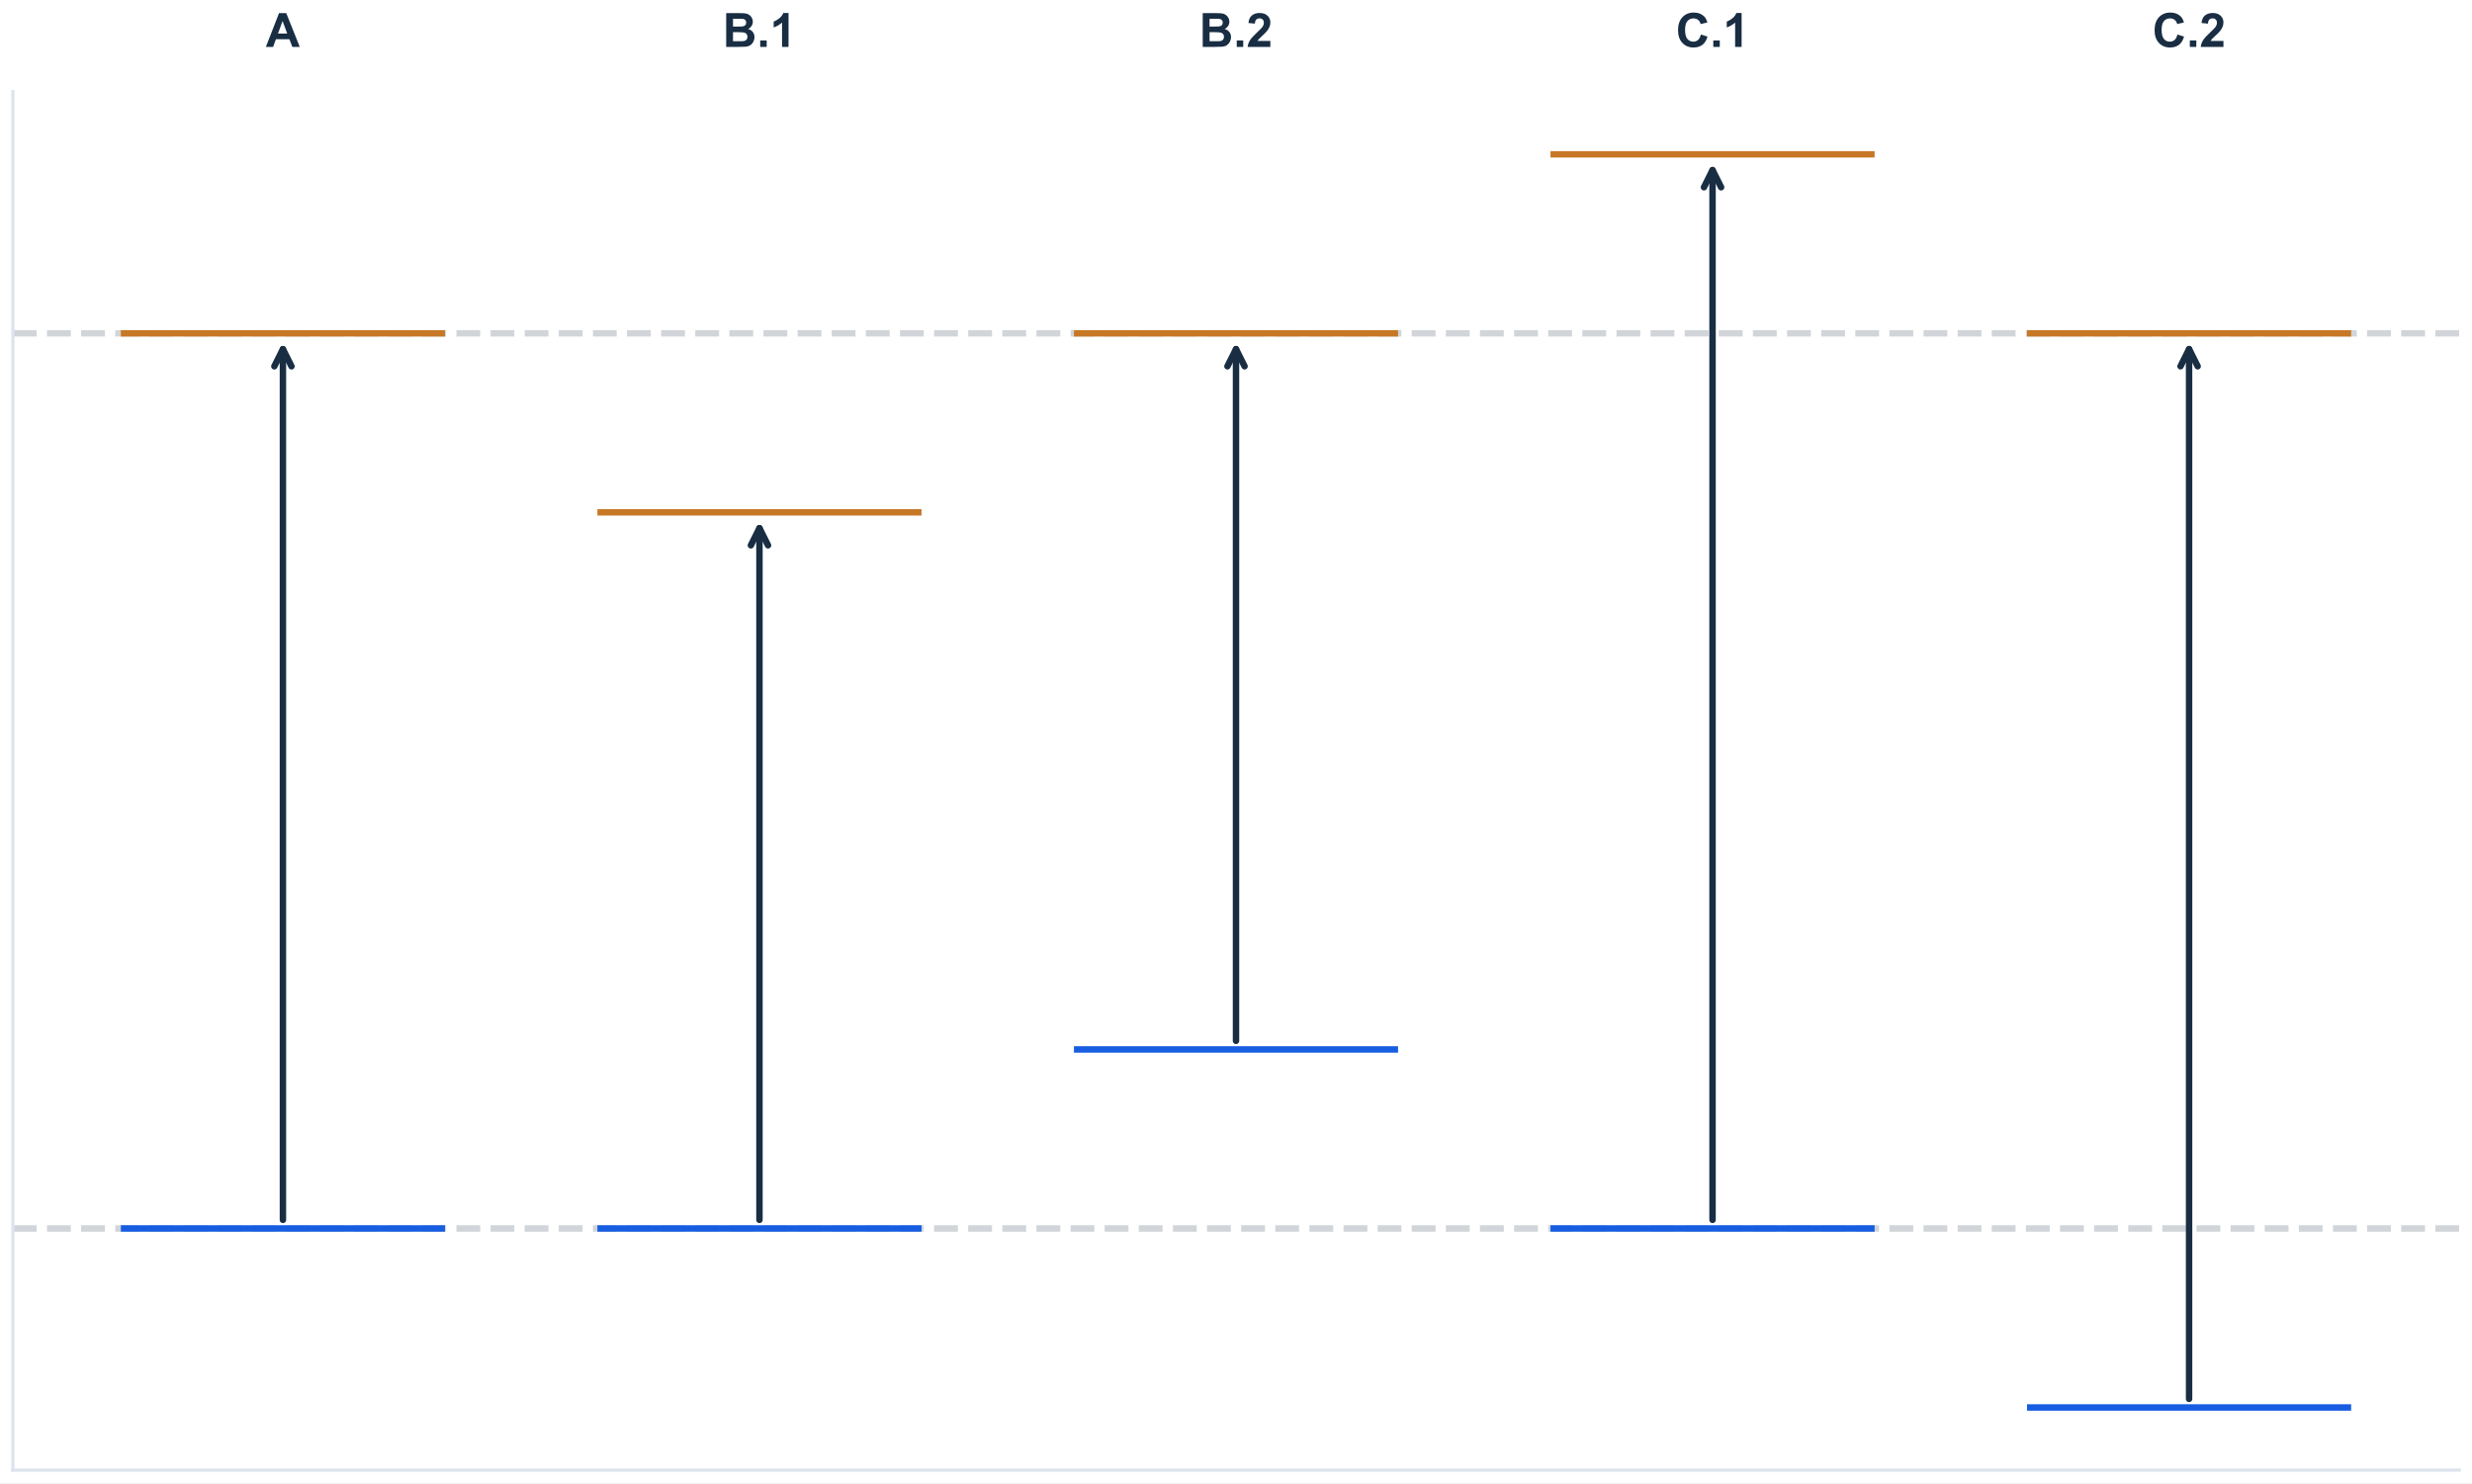
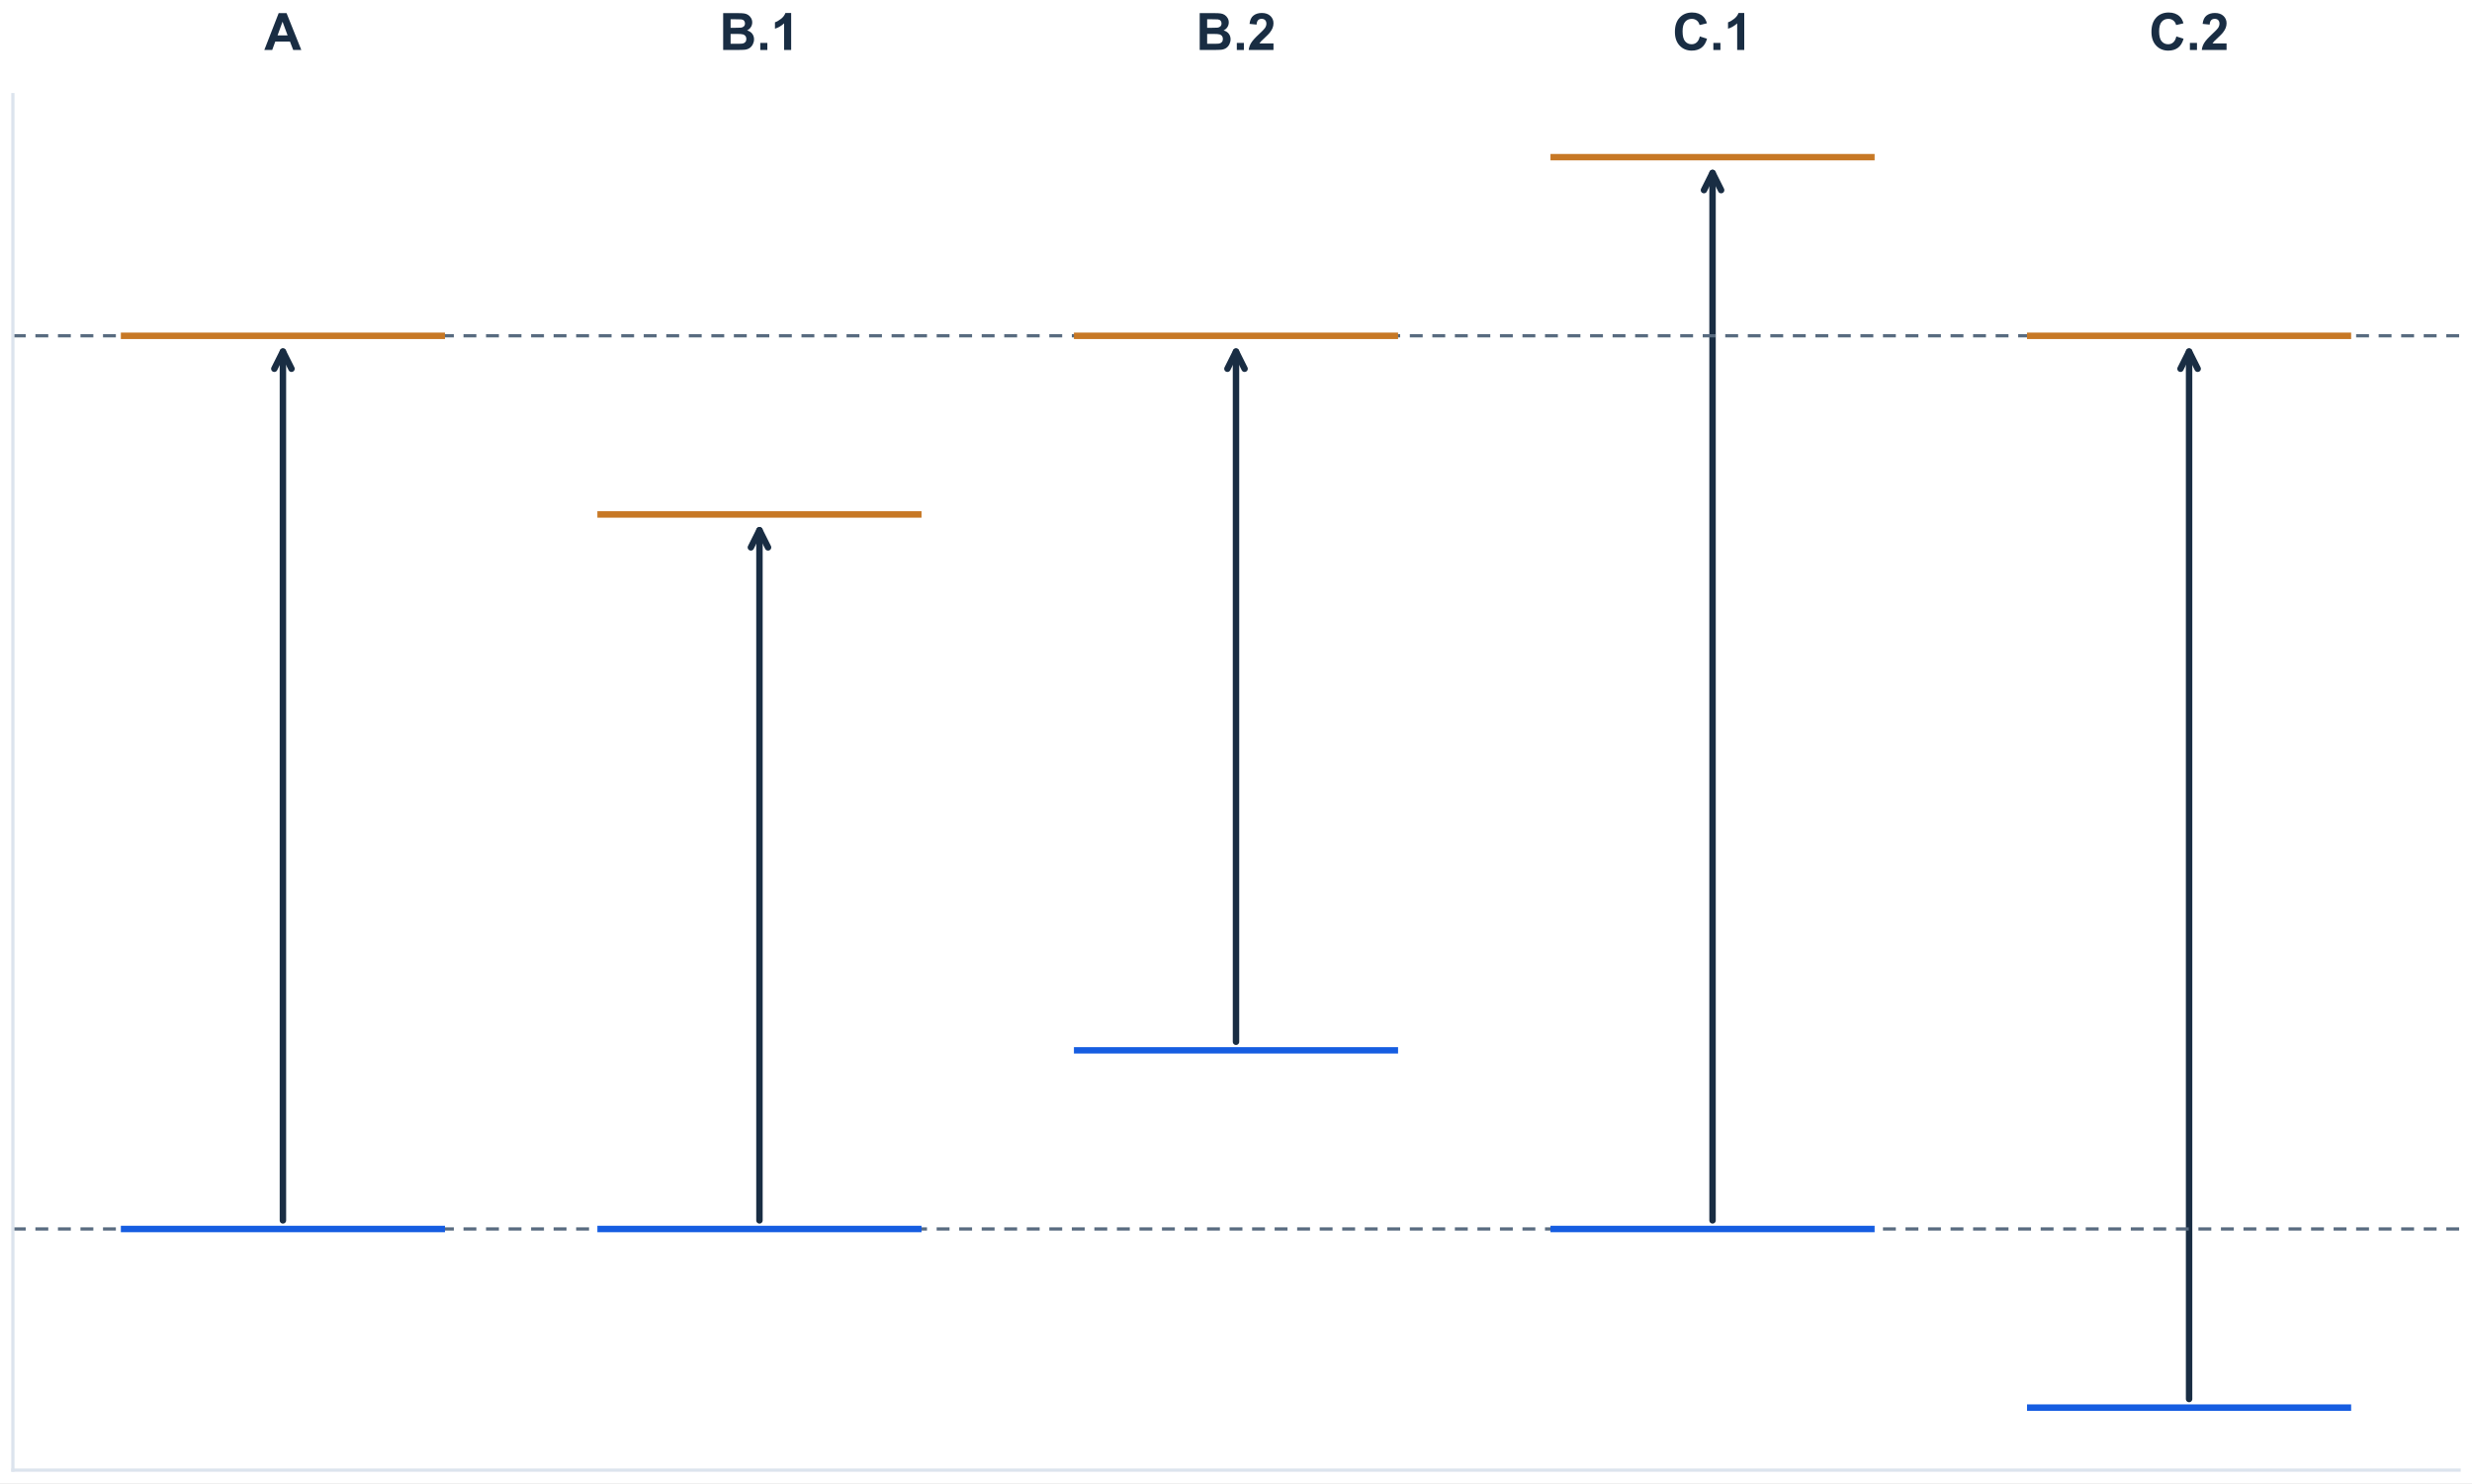
<svg xmlns="http://www.w3.org/2000/svg" xmlns:xlink="http://www.w3.org/1999/xlink" width="576pt" height="345.6pt" viewBox="0 0 576 345.6" version="1.1">
  <defs>
    <style type="text/css">*{stroke-linejoin: round; stroke-linecap: butt}</style>
  </defs>
  <g id="figure_1">
    <g id="patch_1">
      <path d="M 0 345.6  L 576 345.6  L 576 0  L 0 0  z " style="fill: #ffffff" />
    </g>
    <g id="axes_1">
      <g id="patch_2">
-         <path d="M 3 342.6  L 573 342.6  L 573 21.364  L 3 21.364  z " style="fill: #ffffff" />
+         <path d="M 3 342.6  L 573 342.6  L 573 22.056  L 3 22.056  z " style="fill: #ffffff" />
      </g>
      <g id="matplotlib.axis_1" />
      <g id="matplotlib.axis_2" />
      <g id="patch_3">
-         <path d="M 65.922 284.277  Q 65.922 181.982 65.922 81.363  " clip-path="url(#p6d6bf52b1a)" style="fill: none; stroke: #192d43; stroke-width: 1.5; stroke-linecap: round" />
-         <path d="M 63.922 85.363  L 65.922 81.363  L 67.922 85.363  " clip-path="url(#p6d6bf52b1a)" style="fill: none; stroke: #192d43; stroke-width: 1.5; stroke-linecap: round" />
+         <path d="M 65.922 284.403  Q 65.922 182.328 65.922 81.93  " clip-path="url(#p9f8d88b4d9)" style="fill: none; stroke: #192d43; stroke-width: 1.5; stroke-linecap: round" />
+         <path d="M 63.922 85.93  L 65.922 81.93  L 67.922 85.93  " clip-path="url(#p9f8d88b4d9)" style="fill: none; stroke: #192d43; stroke-width: 1.5; stroke-linecap: round" />
      </g>
      <g id="patch_4">
-         <path d="M 176.961 284.28  Q 176.961 202.842 176.961 123.08  " clip-path="url(#p6d6bf52b1a)" style="fill: none; stroke: #192d43; stroke-width: 1.5; stroke-linecap: round" />
-         <path d="M 174.961 127.08  L 176.961 123.08  L 178.961 127.08  " clip-path="url(#p6d6bf52b1a)" style="fill: none; stroke: #192d43; stroke-width: 1.5; stroke-linecap: round" />
+         <path d="M 176.961 284.401  Q 176.961 203.143 176.961 123.562  " clip-path="url(#p9f8d88b4d9)" style="fill: none; stroke: #192d43; stroke-width: 1.5; stroke-linecap: round" />
+         <path d="M 174.961 127.562  L 176.961 123.562  L 178.961 127.562  " clip-path="url(#p9f8d88b4d9)" style="fill: none; stroke: #192d43; stroke-width: 1.5; stroke-linecap: round" />
      </g>
      <g id="patch_5">
-         <path d="M 288 242.561  Q 288 161.123 288 81.361  " clip-path="url(#p6d6bf52b1a)" style="fill: none; stroke: #192d43; stroke-width: 1.5; stroke-linecap: round" />
-         <path d="M 286 85.361  L 288 81.361  L 290 85.361  " clip-path="url(#p6d6bf52b1a)" style="fill: none; stroke: #192d43; stroke-width: 1.5; stroke-linecap: round" />
+         <path d="M 288 242.772  Q 288 161.514 288 81.933  " clip-path="url(#p9f8d88b4d9)" style="fill: none; stroke: #192d43; stroke-width: 1.5; stroke-linecap: round" />
+         <path d="M 286 85.933  L 288 81.933  L 290 85.933  " clip-path="url(#p9f8d88b4d9)" style="fill: none; stroke: #192d43; stroke-width: 1.5; stroke-linecap: round" />
      </g>
      <g id="patch_6">
-         <path d="M 399.039 284.282  Q 399.039 161.122 399.039 39.639  " clip-path="url(#p6d6bf52b1a)" style="fill: none; stroke: #192d43; stroke-width: 1.5; stroke-linecap: round" />
-         <path d="M 397.039 43.639  L 399.039 39.639  L 401.039 43.639  " clip-path="url(#p6d6bf52b1a)" style="fill: none; stroke: #192d43; stroke-width: 1.5; stroke-linecap: round" />
+         <path d="M 399.039 284.4  Q 399.039 161.513 399.039 40.303  " clip-path="url(#p9f8d88b4d9)" style="fill: none; stroke: #192d43; stroke-width: 1.5; stroke-linecap: round" />
+         <path d="M 397.039 44.303  L 399.039 40.303  L 401.039 44.303  " clip-path="url(#p9f8d88b4d9)" style="fill: none; stroke: #192d43; stroke-width: 1.5; stroke-linecap: round" />
      </g>
      <g id="patch_7">
-         <path d="M 510.078 326.001  Q 510.078 202.841 510.078 81.358  " clip-path="url(#p6d6bf52b1a)" style="fill: none; stroke: #192d43; stroke-width: 1.5; stroke-linecap: round" />
-         <path d="M 508.078 85.358  L 510.078 81.358  L 512.078 85.358  " clip-path="url(#p6d6bf52b1a)" style="fill: none; stroke: #192d43; stroke-width: 1.5; stroke-linecap: round" />
+         <path d="M 510.078 326.029  Q 510.078 203.142 510.078 81.932  " clip-path="url(#p9f8d88b4d9)" style="fill: none; stroke: #192d43; stroke-width: 1.5; stroke-linecap: round" />
+         <path d="M 508.078 85.932  L 510.078 81.932  L 512.078 85.932  " clip-path="url(#p9f8d88b4d9)" style="fill: none; stroke: #192d43; stroke-width: 1.5; stroke-linecap: round" />
      </g>
      <g id="line2d_1">
-         <path d="M 3 286.279  L 573 286.279  " clip-path="url(#p6d6bf52b1a)" style="fill: none; stroke-dasharray: 5.55,2.4; stroke-dashoffset: 0; stroke: #192d43; stroke-opacity: 0.2; stroke-width: 1.5" />
+         <path d="M 3 286.401  L 573 286.401  " clip-path="url(#p9f8d88b4d9)" style="fill: none; stroke-dasharray: 3,2.25; stroke-dashoffset: 0; stroke: #586b80; stroke-width: 0.75" />
      </g>
      <g id="line2d_2">
-         <path d="M 3 77.684  L 573 77.684  " clip-path="url(#p6d6bf52b1a)" style="fill: none; stroke-dasharray: 5.55,2.4; stroke-dashoffset: 0; stroke: #192d43; stroke-opacity: 0.2; stroke-width: 1.5" />
+         <path d="M 3 78.255  L 573 78.255  " clip-path="url(#p9f8d88b4d9)" style="fill: none; stroke-dasharray: 3,2.25; stroke-dashoffset: 0; stroke: #586b80; stroke-width: 0.75" />
      </g>
      <g id="line2d_3">
-         <path d="M 28.909 286.279  L 102.935 286.279  " clip-path="url(#p6d6bf52b1a)" style="fill: none; stroke: #165de1; stroke-width: 1.5; stroke-linecap: square" />
+         <path d="M 28.909 286.401  L 102.935 286.401  " clip-path="url(#p9f8d88b4d9)" style="fill: none; stroke: #165de1; stroke-width: 1.5; stroke-linecap: square" />
      </g>
      <g id="line2d_4">
-         <path d="M 28.909 77.684  L 102.935 77.684  " clip-path="url(#p6d6bf52b1a)" style="fill: none; stroke: #c77825; stroke-width: 1.5; stroke-linecap: square" />
+         <path d="M 28.909 78.255  L 102.935 78.255  " clip-path="url(#p9f8d88b4d9)" style="fill: none; stroke: #c77825; stroke-width: 1.5; stroke-linecap: square" />
      </g>
      <g id="line2d_5">
-         <path d="M 139.948 286.279  L 213.974 286.279  " clip-path="url(#p6d6bf52b1a)" style="fill: none; stroke: #165de1; stroke-width: 1.5; stroke-linecap: square" />
+         <path d="M 139.948 286.401  L 213.974 286.401  " clip-path="url(#p9f8d88b4d9)" style="fill: none; stroke: #165de1; stroke-width: 1.5; stroke-linecap: square" />
      </g>
      <g id="line2d_6">
-         <path d="M 139.948 119.403  L 213.974 119.403  " clip-path="url(#p6d6bf52b1a)" style="fill: none; stroke: #c77825; stroke-width: 1.5; stroke-linecap: square" />
+         <path d="M 139.948 119.884  L 213.974 119.884  " clip-path="url(#p9f8d88b4d9)" style="fill: none; stroke: #c77825; stroke-width: 1.5; stroke-linecap: square" />
      </g>
      <g id="line2d_7">
-         <path d="M 250.987 244.56  L 325.013 244.56  " clip-path="url(#p6d6bf52b1a)" style="fill: none; stroke: #165de1; stroke-width: 1.5; stroke-linecap: square" />
+         <path d="M 250.987 244.772  L 325.013 244.772  " clip-path="url(#p9f8d88b4d9)" style="fill: none; stroke: #165de1; stroke-width: 1.5; stroke-linecap: square" />
      </g>
      <g id="line2d_8">
-         <path d="M 250.987 77.684  L 325.013 77.684  " clip-path="url(#p6d6bf52b1a)" style="fill: none; stroke: #c77825; stroke-width: 1.5; stroke-linecap: square" />
+         <path d="M 250.987 78.255  L 325.013 78.255  " clip-path="url(#p9f8d88b4d9)" style="fill: none; stroke: #c77825; stroke-width: 1.5; stroke-linecap: square" />
      </g>
      <g id="line2d_9">
-         <path d="M 362.026 286.279  L 436.052 286.279  " clip-path="url(#p6d6bf52b1a)" style="fill: none; stroke: #165de1; stroke-width: 1.5; stroke-linecap: square" />
+         <path d="M 362.026 286.401  L 436.052 286.401  " clip-path="url(#p9f8d88b4d9)" style="fill: none; stroke: #165de1; stroke-width: 1.5; stroke-linecap: square" />
      </g>
      <g id="line2d_10">
-         <path d="M 362.026 35.965  L 436.052 35.965  " clip-path="url(#p6d6bf52b1a)" style="fill: none; stroke: #c77825; stroke-width: 1.5; stroke-linecap: square" />
+         <path d="M 362.026 36.626  L 436.052 36.626  " clip-path="url(#p9f8d88b4d9)" style="fill: none; stroke: #c77825; stroke-width: 1.5; stroke-linecap: square" />
      </g>
      <g id="line2d_11">
-         <path d="M 473.065 327.998  L 547.091 327.998  " clip-path="url(#p6d6bf52b1a)" style="fill: none; stroke: #165de1; stroke-width: 1.5; stroke-linecap: square" />
+         <path d="M 473.065 328.03  L 547.091 328.03  " clip-path="url(#p9f8d88b4d9)" style="fill: none; stroke: #165de1; stroke-width: 1.5; stroke-linecap: square" />
      </g>
      <g id="line2d_12">
-         <path d="M 473.065 77.684  L 547.091 77.684  " clip-path="url(#p6d6bf52b1a)" style="fill: none; stroke: #c77825; stroke-width: 1.5; stroke-linecap: square" />
+         <path d="M 473.065 78.255  L 547.091 78.255  " clip-path="url(#p9f8d88b4d9)" style="fill: none; stroke: #c77825; stroke-width: 1.5; stroke-linecap: square" />
      </g>
      <g id="patch_8">
-         <path d="M 3 342.6  L 3 21.364  " style="fill: none; stroke: #dce4ed; stroke-width: 0.75; stroke-linejoin: miter; stroke-linecap: square" />
+         <path d="M 3 342.6  L 3 22.056  " style="fill: none; stroke: #dce4ed; stroke-width: 0.75; stroke-linejoin: miter; stroke-linecap: square" />
      </g>
      <g id="patch_9">
        <path d="M 3 342.6  L 573 342.6  " style="fill: none; stroke: #dce4ed; stroke-width: 0.75; stroke-linejoin: miter; stroke-linecap: square" />
      </g>
      <g id="text_1">
-         <g style="fill: #192d43" transform="translate(61.95023 10.93389) scale(0.11 -0.11)">
+         <g style="fill: #192d43" transform="translate(61.58914 11.64892) scale(0.12 -0.12)">
          <defs>
            <path id="Arial-BoldMT-41" d="M 4597 0  L 3591 0  L 3191 1041  L 1359 1041  L 981 0  L 0 0  L 1784 4581  L 2763 4581  L 4597 0  z M 2894 1813  L 2263 3513  L 1644 1813  L 2894 1813  z " transform="scale(0.015625)" />
          </defs>
          <use xlink:href="#Arial-BoldMT-41" />
        </g>
      </g>
      <g id="text_2">
-         <g style="fill: #192d43" transform="translate(168.4026 10.93389) scale(0.11 -0.11)">
+         <g style="fill: #192d43" transform="translate(167.6246 11.64892) scale(0.12 -0.12)">
          <defs>
            <path id="Arial-BoldMT-42" d="M 469 4581  L 2300 4581  Q 2844 4581 3111 4536  Q 3378 4491 3589 4347  Q 3800 4203 3940 3964  Q 4081 3725 4081 3428  Q 4081 3106 3907 2837  Q 3734 2569 3438 2434  Q 3856 2313 4081 2019  Q 4306 1725 4306 1328  Q 4306 1016 4161 720  Q 4016 425 3764 248  Q 3513 72 3144 31  Q 2913 6 2028 0  L 469 0  L 469 4581  z M 1394 3819  L 1394 2759  L 2000 2759  Q 2541 2759 2672 2775  Q 2909 2803 3045 2939  Q 3181 3075 3181 3297  Q 3181 3509 3064 3642  Q 2947 3775 2716 3803  Q 2578 3819 1925 3819  L 1394 3819  z M 1394 1997  L 1394 772  L 2250 772  Q 2750 772 2884 800  Q 3091 838 3220 983  Q 3350 1128 3350 1372  Q 3350 1578 3250 1722  Q 3150 1866 2961 1931  Q 2772 1997 2141 1997  L 1394 1997  z " transform="scale(0.015625)" />
            <path id="Arial-BoldMT-2e" d="M 459 0  L 459 878  L 1338 878  L 1338 0  L 459 0  z " transform="scale(0.015625)" />
            <path id="Arial-BoldMT-31" d="M 2519 0  L 1641 0  L 1641 3309  Q 1159 2859 506 2644  L 506 3441  Q 850 3553 1253 3867  Q 1656 4181 1806 4600  L 2519 4600  L 2519 0  z " transform="scale(0.015625)" />
          </defs>
          <use xlink:href="#Arial-BoldMT-42" />
          <use xlink:href="#Arial-BoldMT-2e" transform="translate(72.2168 0)" />
          <use xlink:href="#Arial-BoldMT-31" transform="translate(100 0)" />
        </g>
      </g>
      <g id="text_3">
-         <g style="fill: #192d43" transform="translate(279.4415 10.93389) scale(0.11 -0.11)">
+         <g style="fill: #192d43" transform="translate(278.6634 11.64892) scale(0.12 -0.12)">
          <defs>
            <path id="Arial-BoldMT-32" d="M 3238 816  L 3238 0  L 159 0  Q 209 463 459 877  Q 709 1291 1447 1975  Q 2041 2528 2175 2725  Q 2356 2997 2356 3263  Q 2356 3556 2198 3714  Q 2041 3872 1763 3872  Q 1488 3872 1325 3706  Q 1163 3541 1138 3156  L 263 3244  Q 341 3969 753 4284  Q 1166 4600 1784 4600  Q 2463 4600 2850 4234  Q 3238 3869 3238 3325  Q 3238 3016 3127 2736  Q 3016 2456 2775 2150  Q 2616 1947 2200 1565  Q 1784 1184 1673 1059  Q 1563 934 1494 816  L 3238 816  z " transform="scale(0.015625)" />
          </defs>
          <use xlink:href="#Arial-BoldMT-42" />
          <use xlink:href="#Arial-BoldMT-2e" transform="translate(72.2168 0)" />
          <use xlink:href="#Arial-BoldMT-32" transform="translate(100 0)" />
        </g>
      </g>
      <g id="text_4">
-         <g style="fill: #192d43" transform="translate(390.4804 10.93389) scale(0.11 -0.11)">
+         <g style="fill: #192d43" transform="translate(389.7023 11.64892) scale(0.12 -0.12)">
          <defs>
            <path id="Arial-BoldMT-43" d="M 3397 1684  L 4294 1400  Q 4088 650 3608 286  Q 3128 -78 2391 -78  Q 1478 -78 890 545  Q 303 1169 303 2250  Q 303 3394 893 4026  Q 1484 4659 2447 4659  Q 3288 4659 3813 4163  Q 4125 3869 4281 3319  L 3366 3100  Q 3284 3456 3026 3662  Q 2769 3869 2400 3869  Q 1891 3869 1573 3503  Q 1256 3138 1256 2319  Q 1256 1450 1568 1081  Q 1881 713 2381 713  Q 2750 713 3015 947  Q 3281 1181 3397 1684  z " transform="scale(0.015625)" />
          </defs>
          <use xlink:href="#Arial-BoldMT-43" />
          <use xlink:href="#Arial-BoldMT-2e" transform="translate(72.2168 0)" />
          <use xlink:href="#Arial-BoldMT-31" transform="translate(100 0)" />
        </g>
      </g>
      <g id="text_5">
-         <g style="fill: #192d43" transform="translate(501.5192 10.93389) scale(0.11 -0.11)">
+         <g style="fill: #192d43" transform="translate(500.7412 11.64892) scale(0.12 -0.12)">
          <use xlink:href="#Arial-BoldMT-43" />
          <use xlink:href="#Arial-BoldMT-2e" transform="translate(72.2168 0)" />
          <use xlink:href="#Arial-BoldMT-32" transform="translate(100 0)" />
        </g>
      </g>
    </g>
  </g>
  <defs>
-     <clipPath id="p6d6bf52b1a">
-       <rect x="3" y="21.364" width="570" height="321.236" />
+     <clipPath id="p9f8d88b4d9">
+       <rect x="3" y="22.056" width="570" height="320.544" />
    </clipPath>
  </defs>
</svg>
